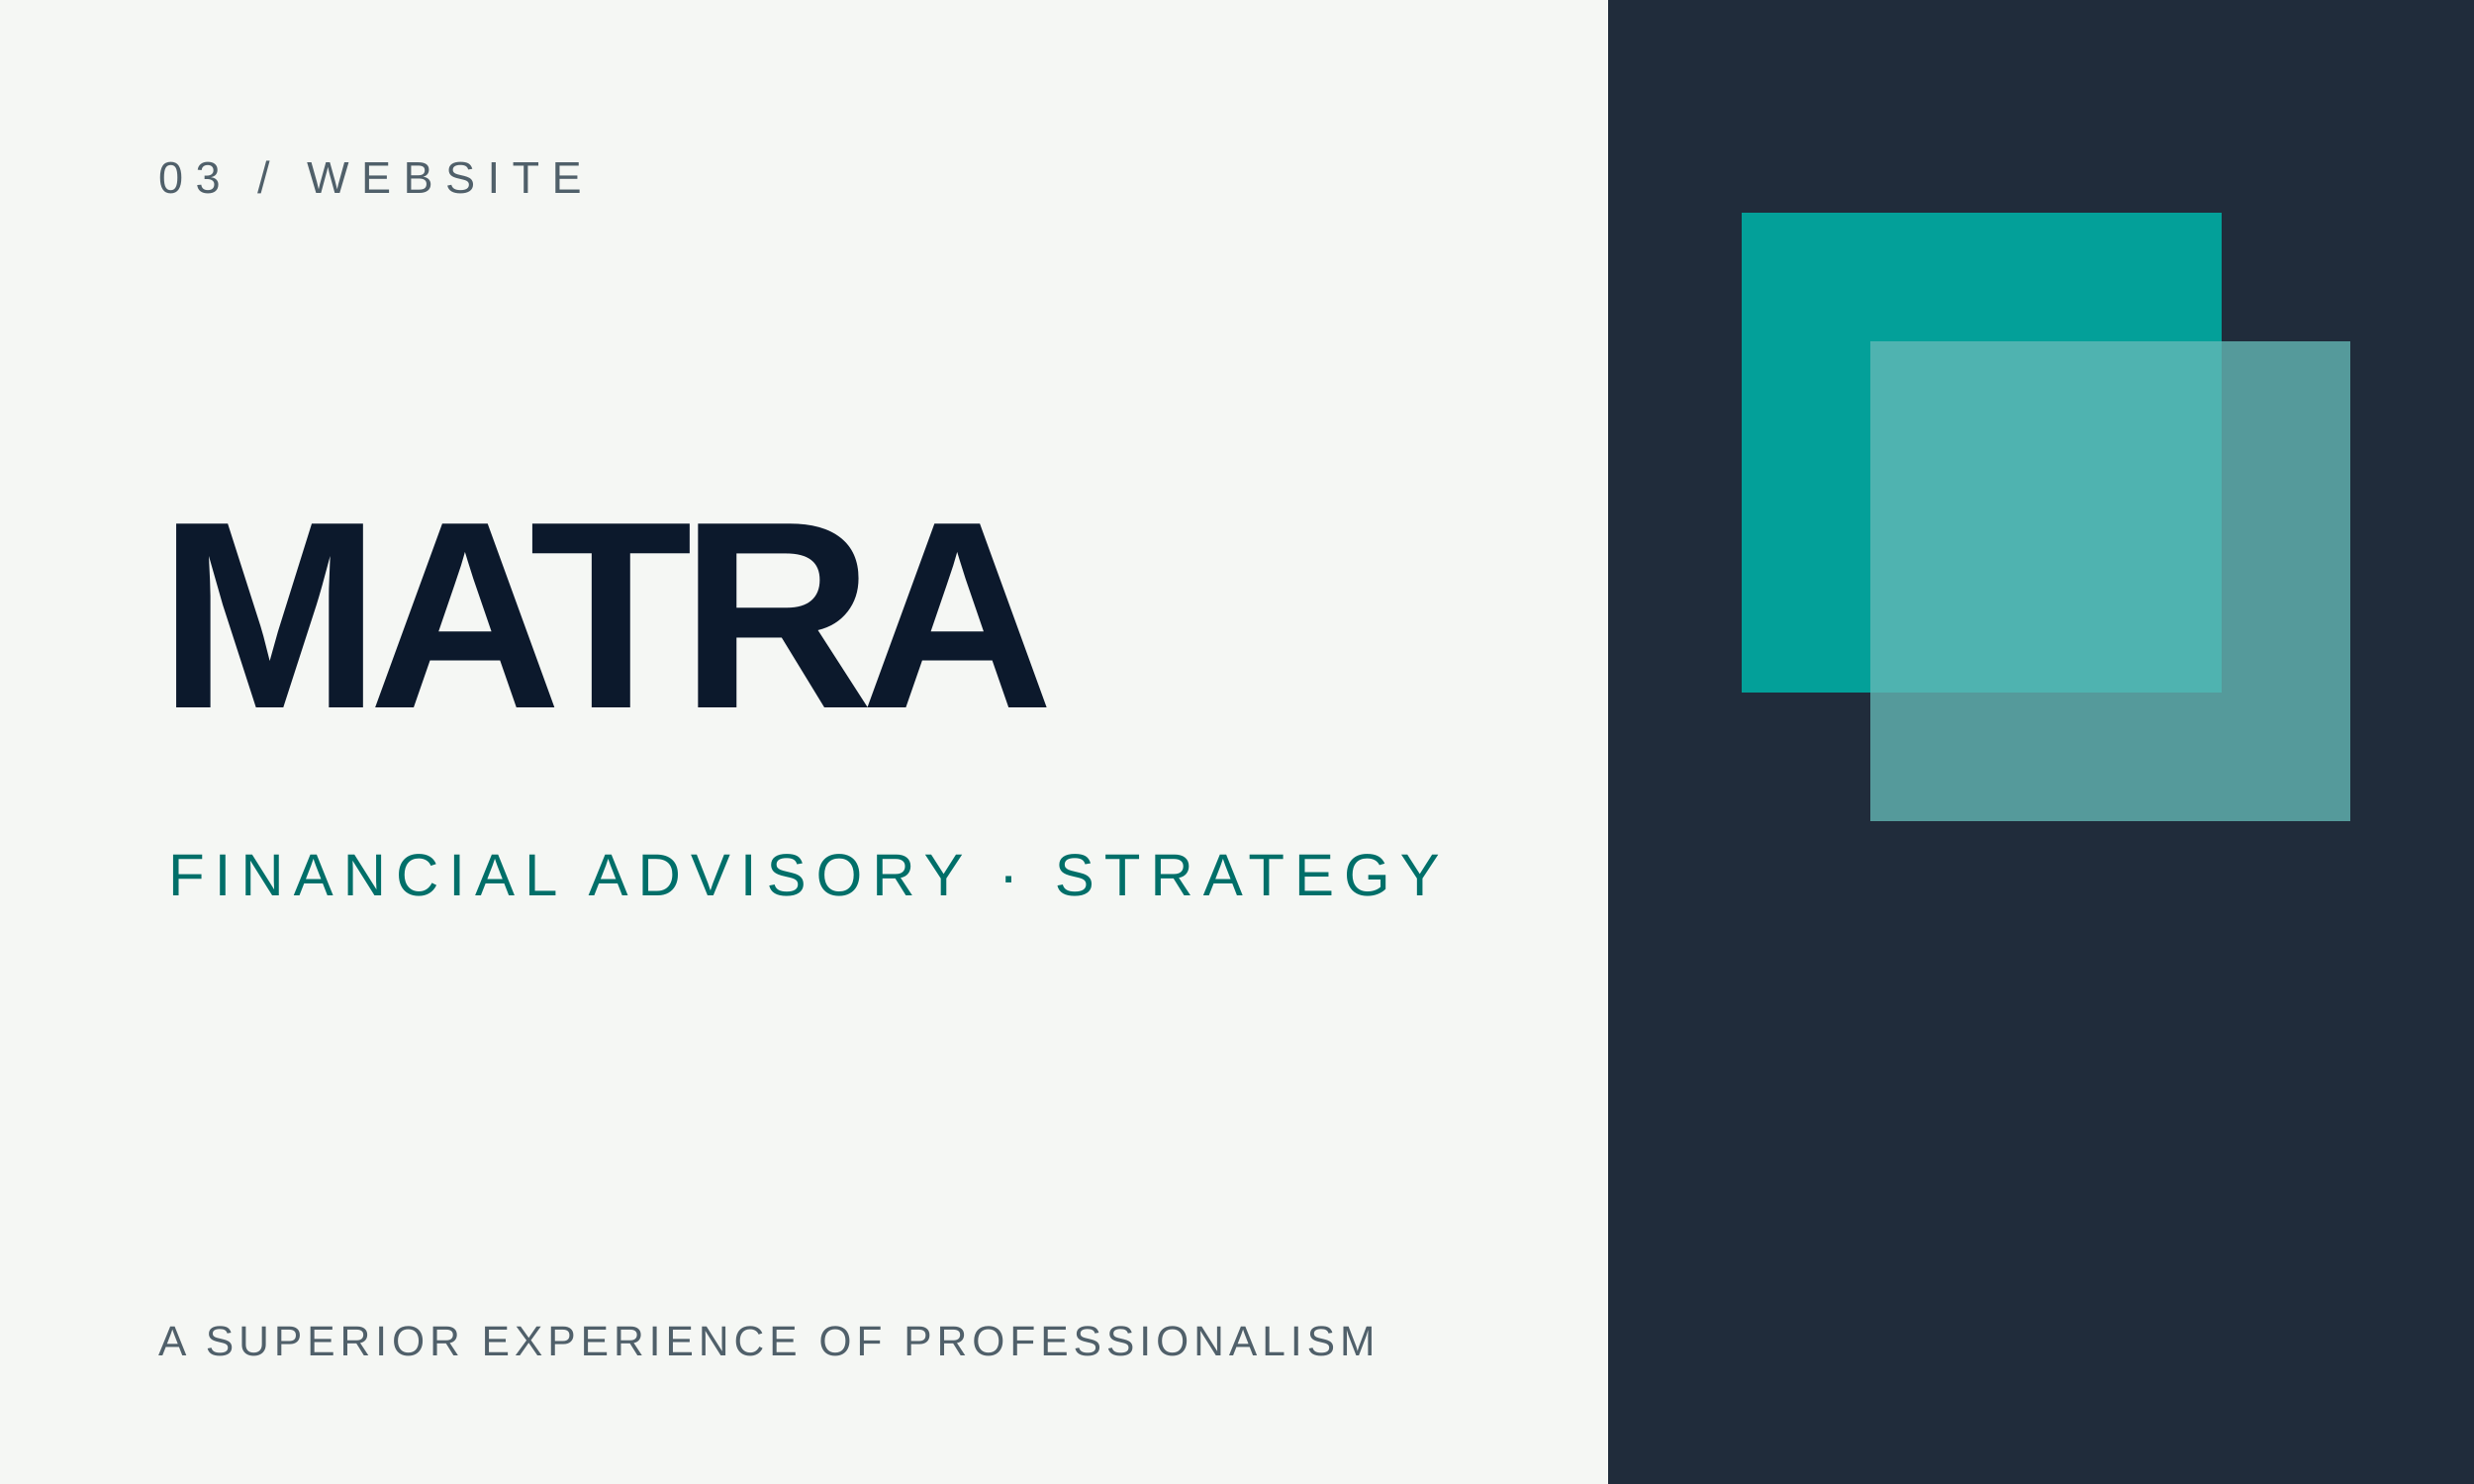
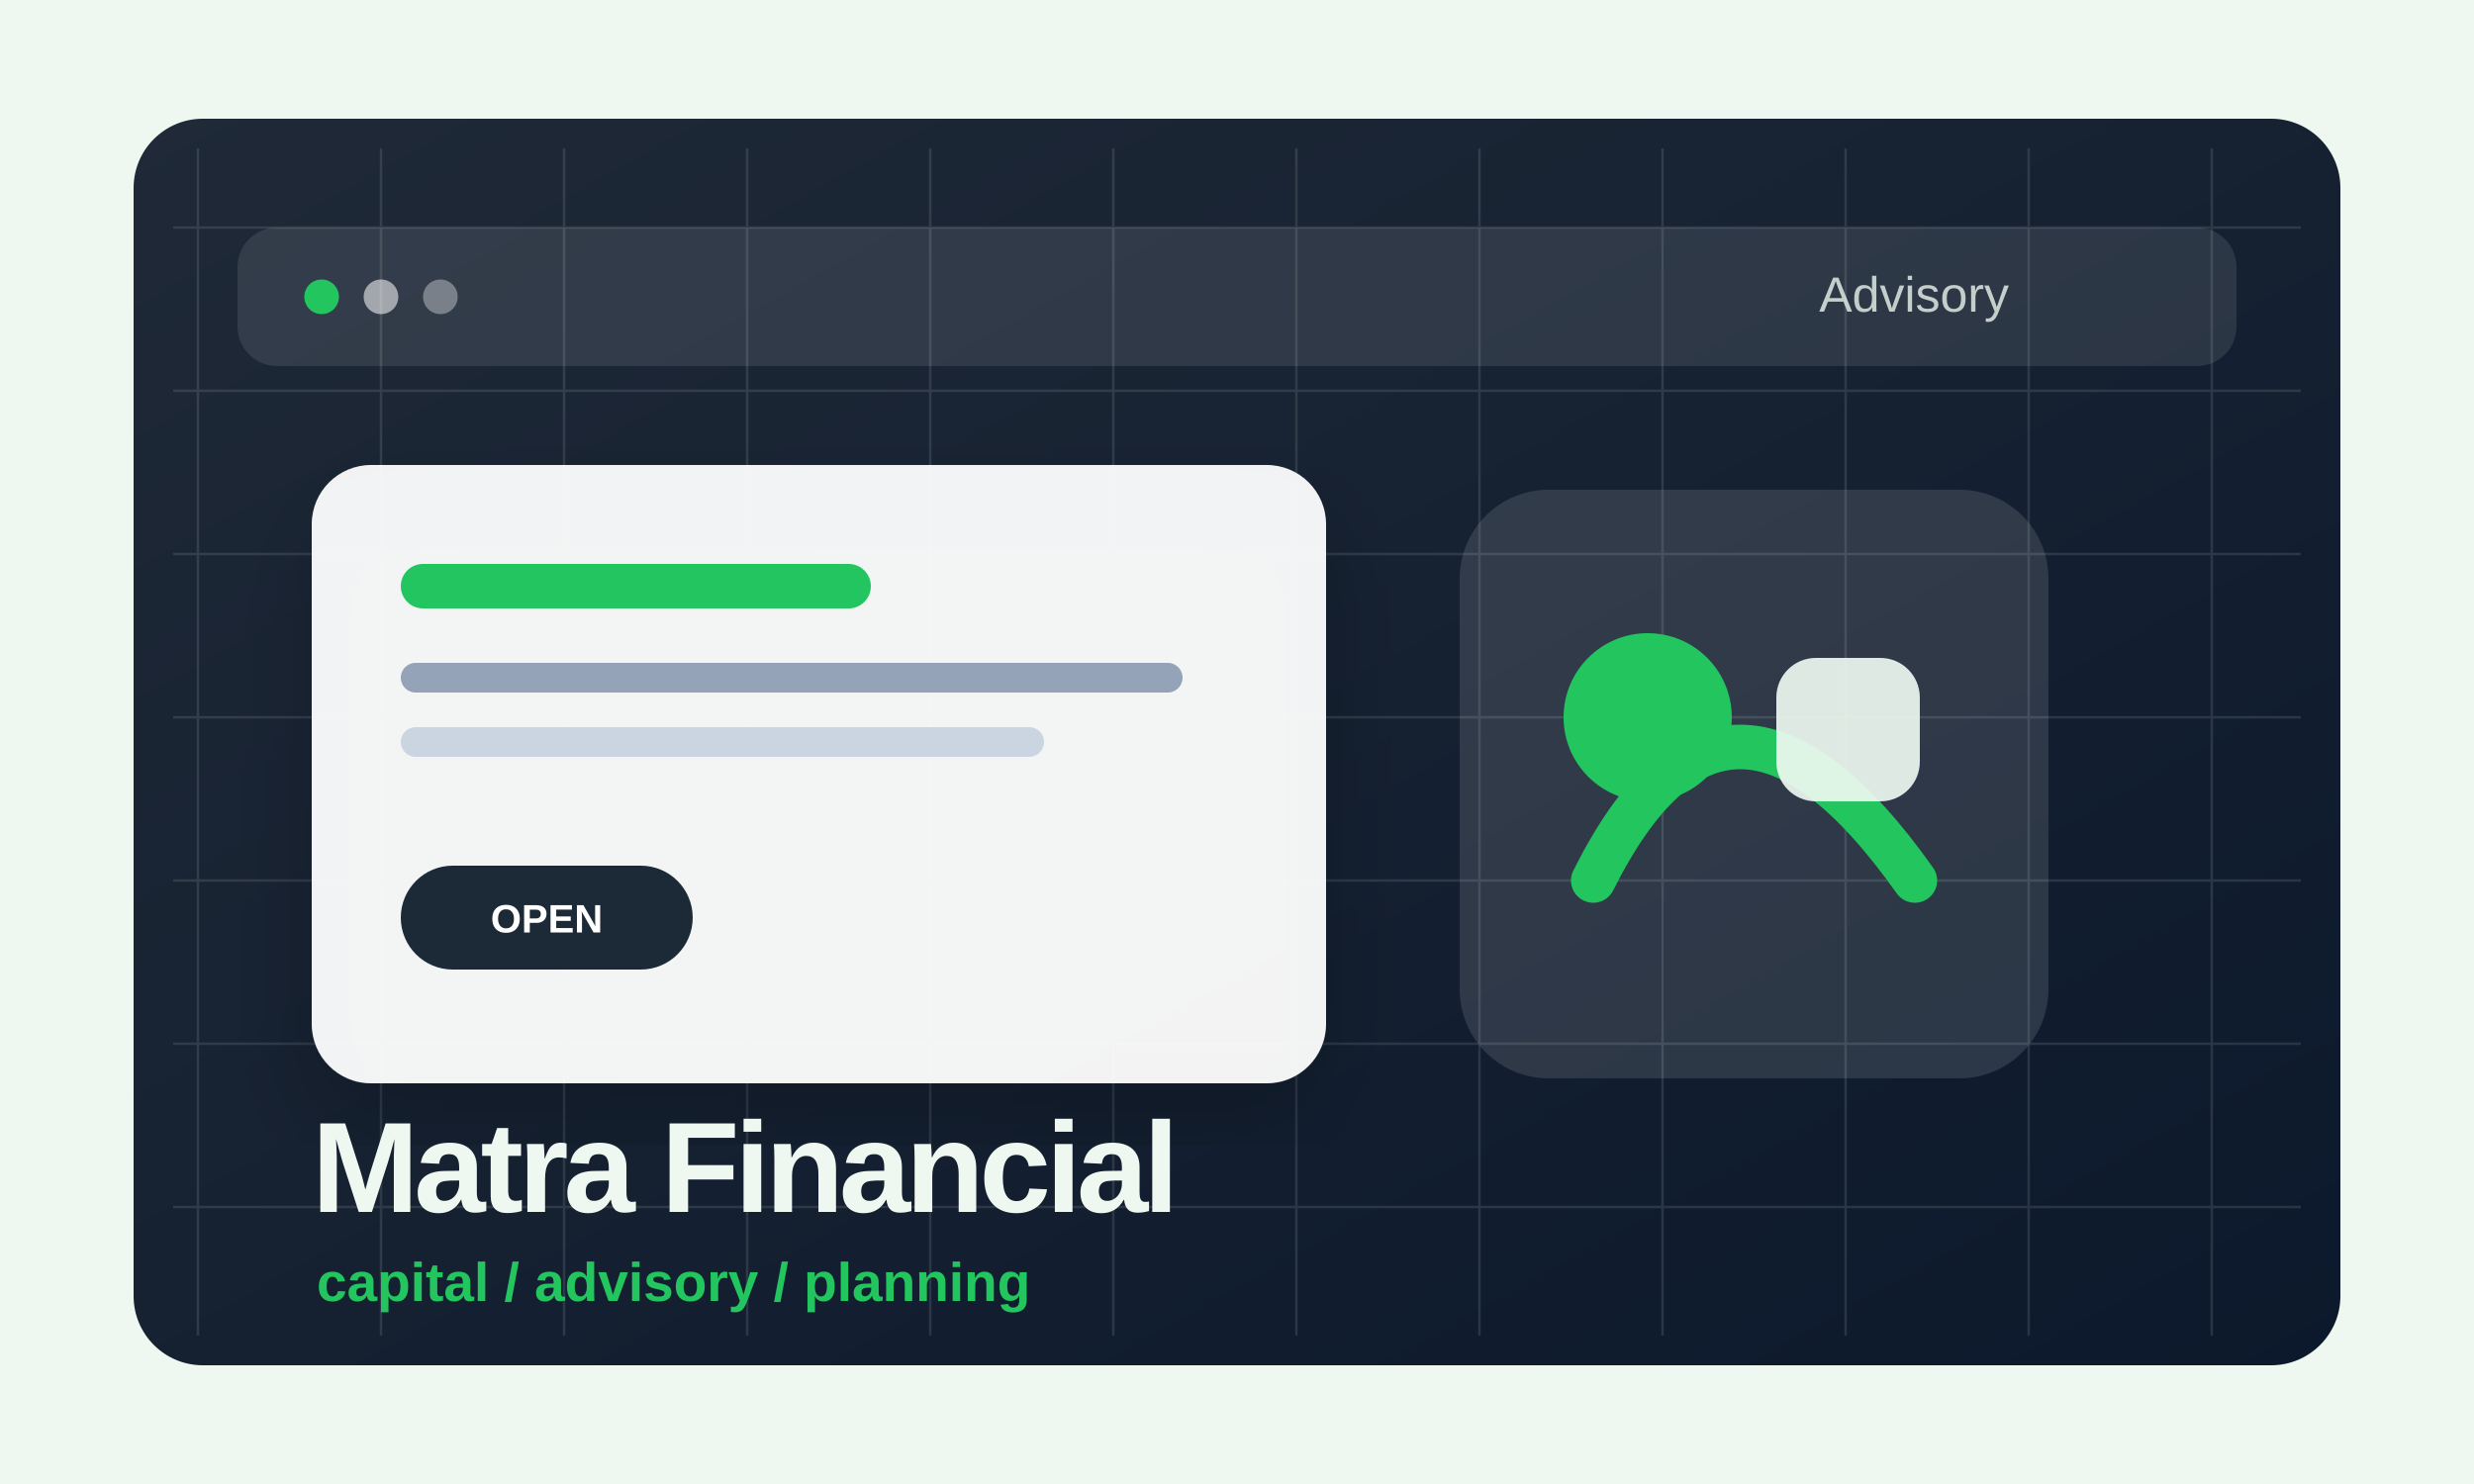
<svg xmlns="http://www.w3.org/2000/svg" viewBox="0 0 1000 600" role="img" aria-labelledby="title desc">
-   <rect width="1000" height="600" fill="#f5f7f4" />
-   <rect x="650" y="0" width="350" height="600" fill="#202c3b" />
-   <rect x="704" y="86" width="194" height="194" fill="#03a099" />
-   <rect x="756" y="138" width="194" height="194" fill="#64b9b6" fill-opacity=".78" />
-   <text x="64" y="78" fill="#50606a" font-family="Arial, sans-serif" font-size="18" letter-spacing="5">03 / WEBSITE</text>
-   <text x="64" y="286" fill="#0c192c" font-family="Arial, sans-serif" font-size="108" font-weight="700" letter-spacing="-5">MATRA</text>
-   <text x="68" y="362" fill="#006f69" font-family="Arial, sans-serif" font-size="24" letter-spacing="4">FINANCIAL ADVISORY · STRATEGY</text>
-   <text x="64" y="548" fill="#50606a" font-family="Arial, sans-serif" font-size="17" letter-spacing="2">A SUPERIOR EXPERIENCE OF PROFESSIONALISM</text>
+   <defs>
+     <linearGradient id="g" x1="0" y1="0" x2="1" y2="1">
+       <stop stop-color="#1f2937" />
+       <stop offset="1" stop-color="#0c192c" />
+     </linearGradient>
+     <filter id="s">
+       <feDropShadow dx="0" dy="18" stdDeviation="18" flood-opacity=".22" />
+     </filter>
+   </defs>
+   <rect width="1000" height="600" fill="#eef8f0" />
+   <rect x="54" y="48" width="892" height="504" rx="28" fill="url(#g)" />
+   <g opacity=".12" stroke="#eef8f0" stroke-width="1">
+     <path d="M80 60v480" />
+     <path d="M154 60v480" />
+     <path d="M228 60v480" />
+     <path d="M302 60v480" />
+     <path d="M376 60v480" />
+     <path d="M450 60v480" />
+     <path d="M524 60v480" />
+     <path d="M598 60v480" />
+     <path d="M672 60v480" />
+     <path d="M746 60v480" />
+     <path d="M820 60v480" />
+     <path d="M894 60v480" />
+     <path d="M70 92h860" />
+     <path d="M70 158h860" />
+     <path d="M70 224h860" />
+     <path d="M70 290h860" />
+     <path d="M70 356h860" />
+     <path d="M70 422h860" />
+     <path d="M70 488h860" />
+   </g>
+   <rect x="96" y="92" width="808" height="56" rx="16" fill="rgba(255,255,255,.1)" />
+   <circle cx="130" cy="120" r="7" fill="#22c55e" />
+   <circle cx="154" cy="120" r="7" fill="rgba(255,255,255,.55)" />
+   <circle cx="178" cy="120" r="7" fill="rgba(255,255,255,.35)" />
+   <text x="812" y="126" text-anchor="end" fill="#eef8f0" font-family="Arial, sans-serif" font-size="20" opacity=".78">Advisory</text>
+   <g filter="url(#s)">
+     <rect x="126" y="188" width="410" height="250" rx="24" fill="rgba(255,255,255,.94)" />
+     <rect x="162" y="228" width="190" height="18" rx="9" fill="#22c55e" />
+     <rect x="162" y="268" width="316" height="12" rx="6" fill="#94a3b8" />
+     <rect x="162" y="294" width="260" height="12" rx="6" fill="#cbd5e1" />
+     <rect x="162" y="350" width="118" height="42" rx="21" fill="#1f2937" />
+     <text x="221" y="377" text-anchor="middle" fill="white" font-family="Arial, sans-serif" font-size="16" font-weight="700">OPEN</text>
+   </g>
+   <g transform="translate(590 198)">
+     <rect width="238" height="238" rx="36" fill="rgba(255,255,255,.12)" />
+     <path d="M54 158c36-72 79-72 130 0" fill="none" stroke="#22c55e" stroke-width="18" stroke-linecap="round" />
+     <circle cx="76" cy="92" r="34" fill="#22c55e" />
+     <rect x="128" y="68" width="58" height="58" rx="16" fill="#eef8f0" opacity=".92" />
+   </g>
+   <text x="126" y="490" fill="#eef8f0" font-family="Arial, sans-serif" font-size="52" font-weight="800" letter-spacing="-2">Matra Financial</text>
+   <text x="128" y="526" fill="#22c55e" font-family="Arial, sans-serif" font-size="22" font-weight="700">capital / advisory / planning</text>
</svg>
